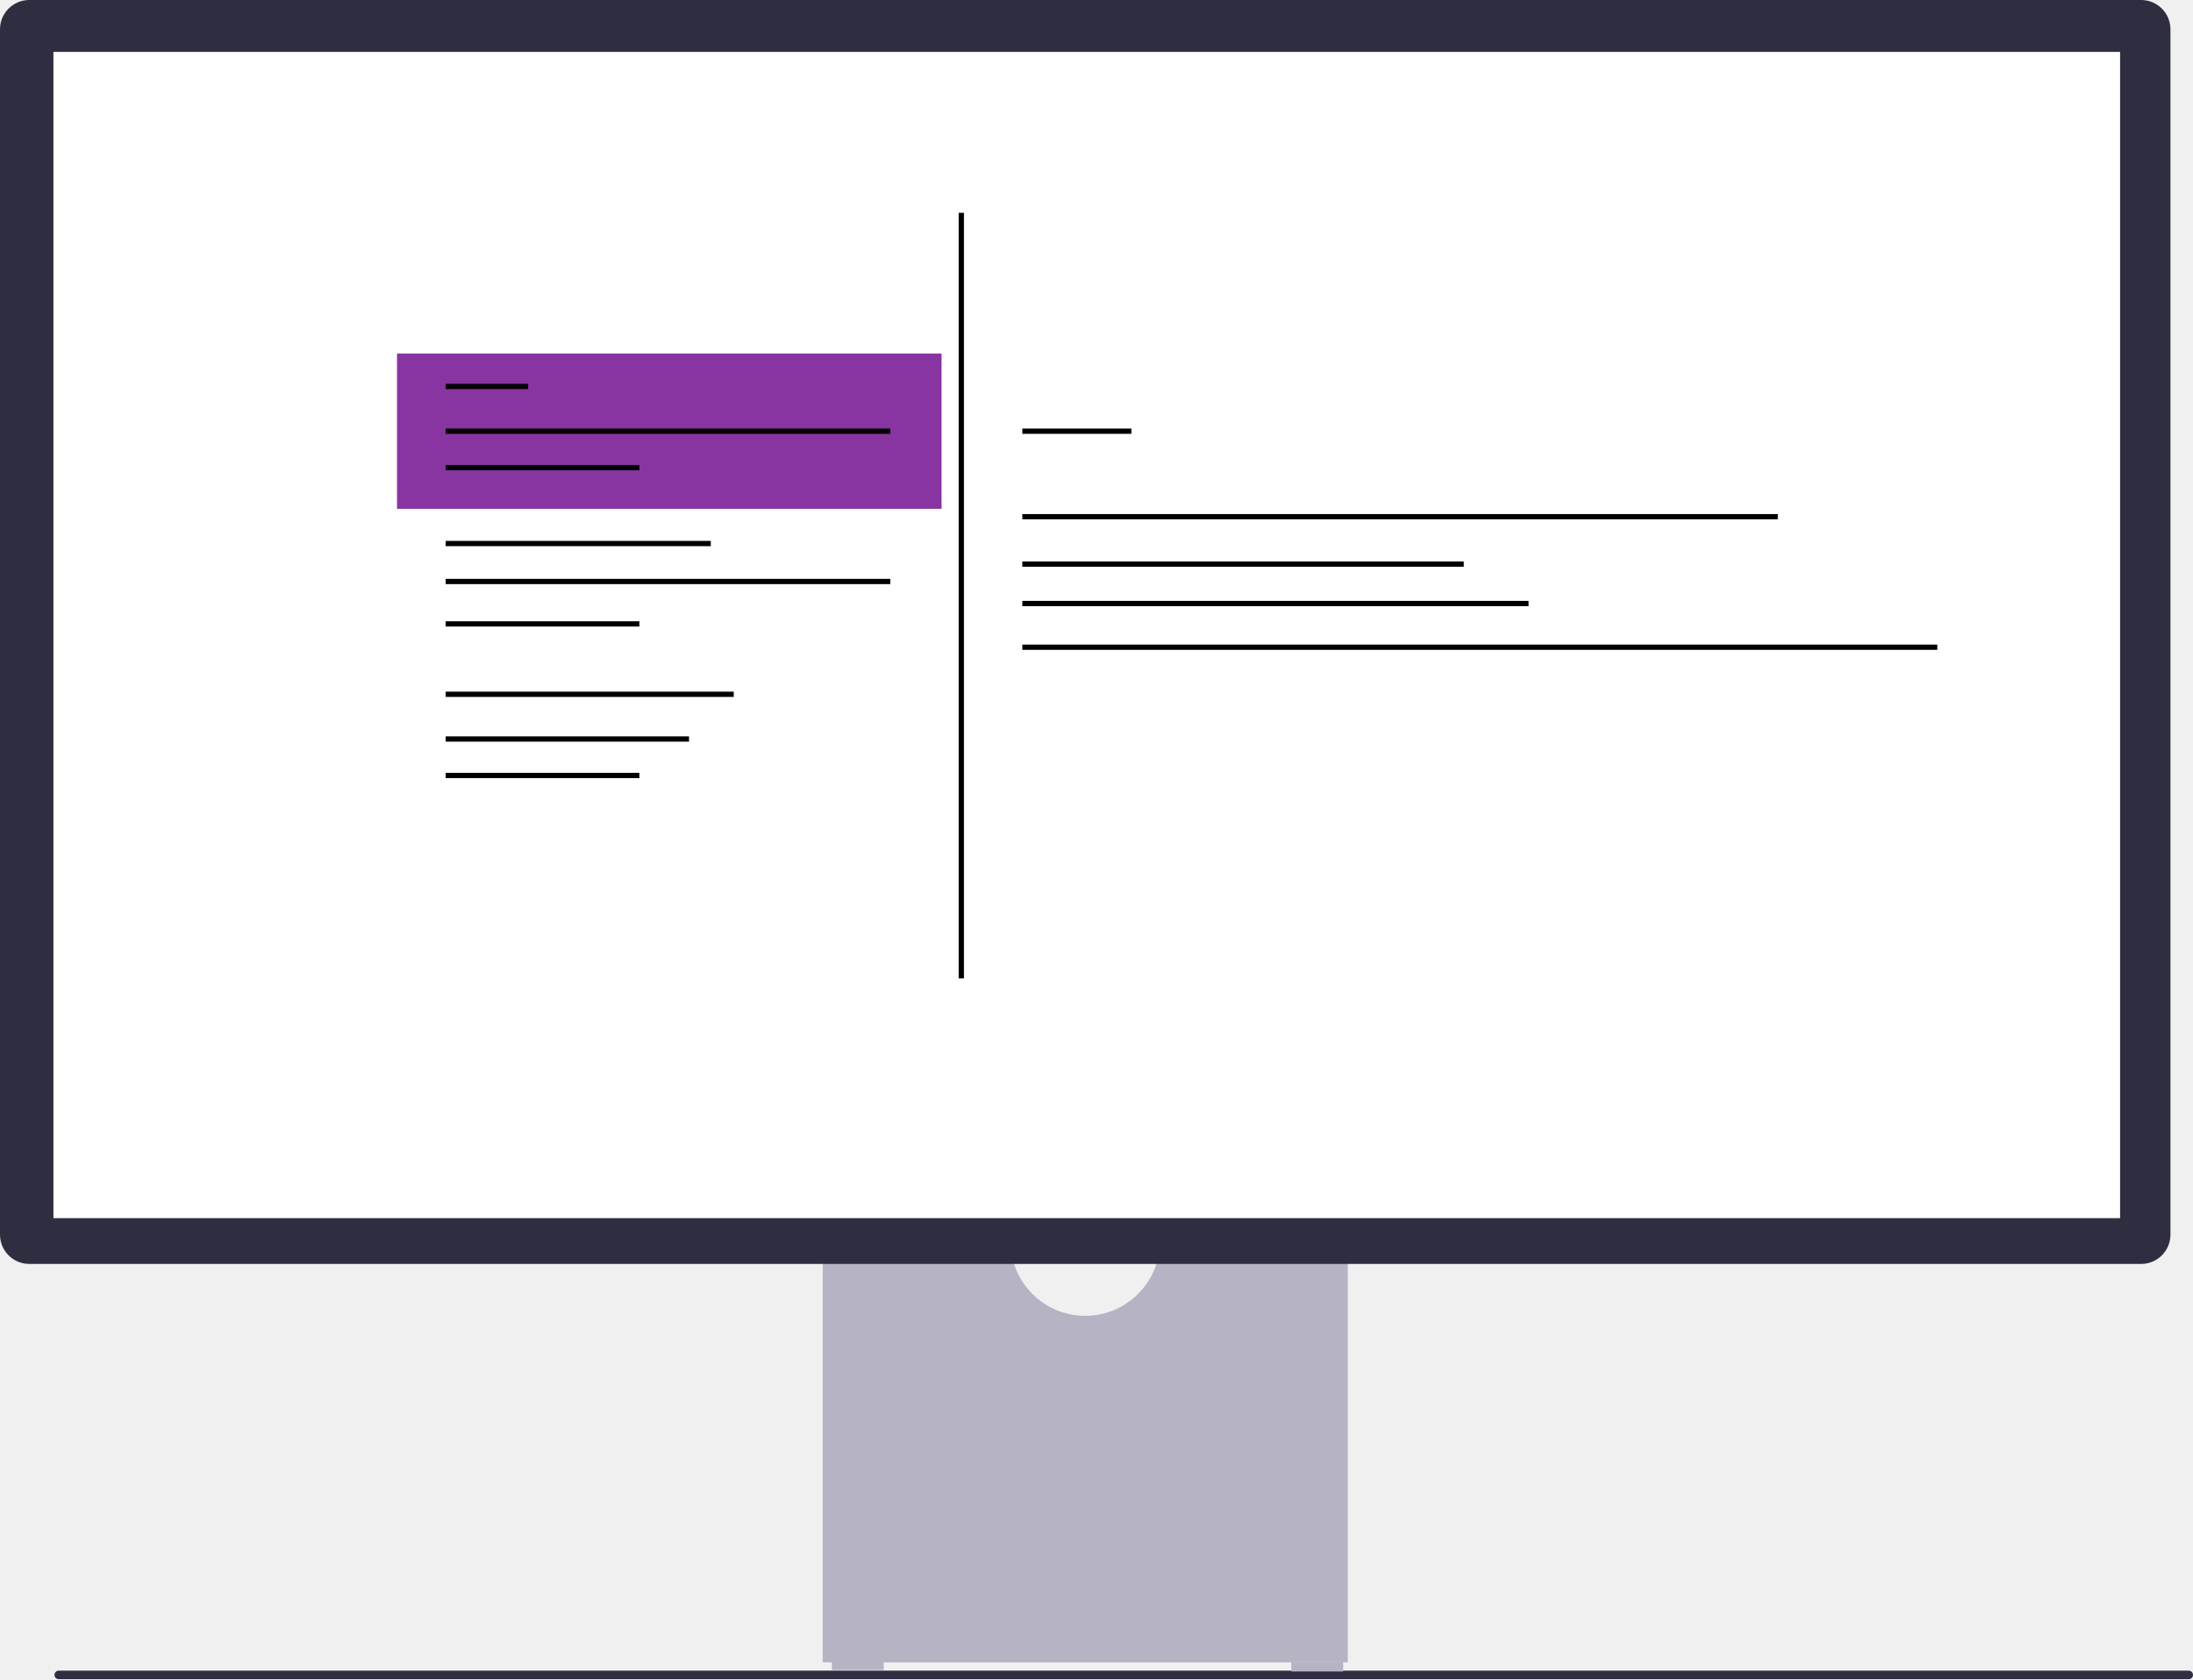
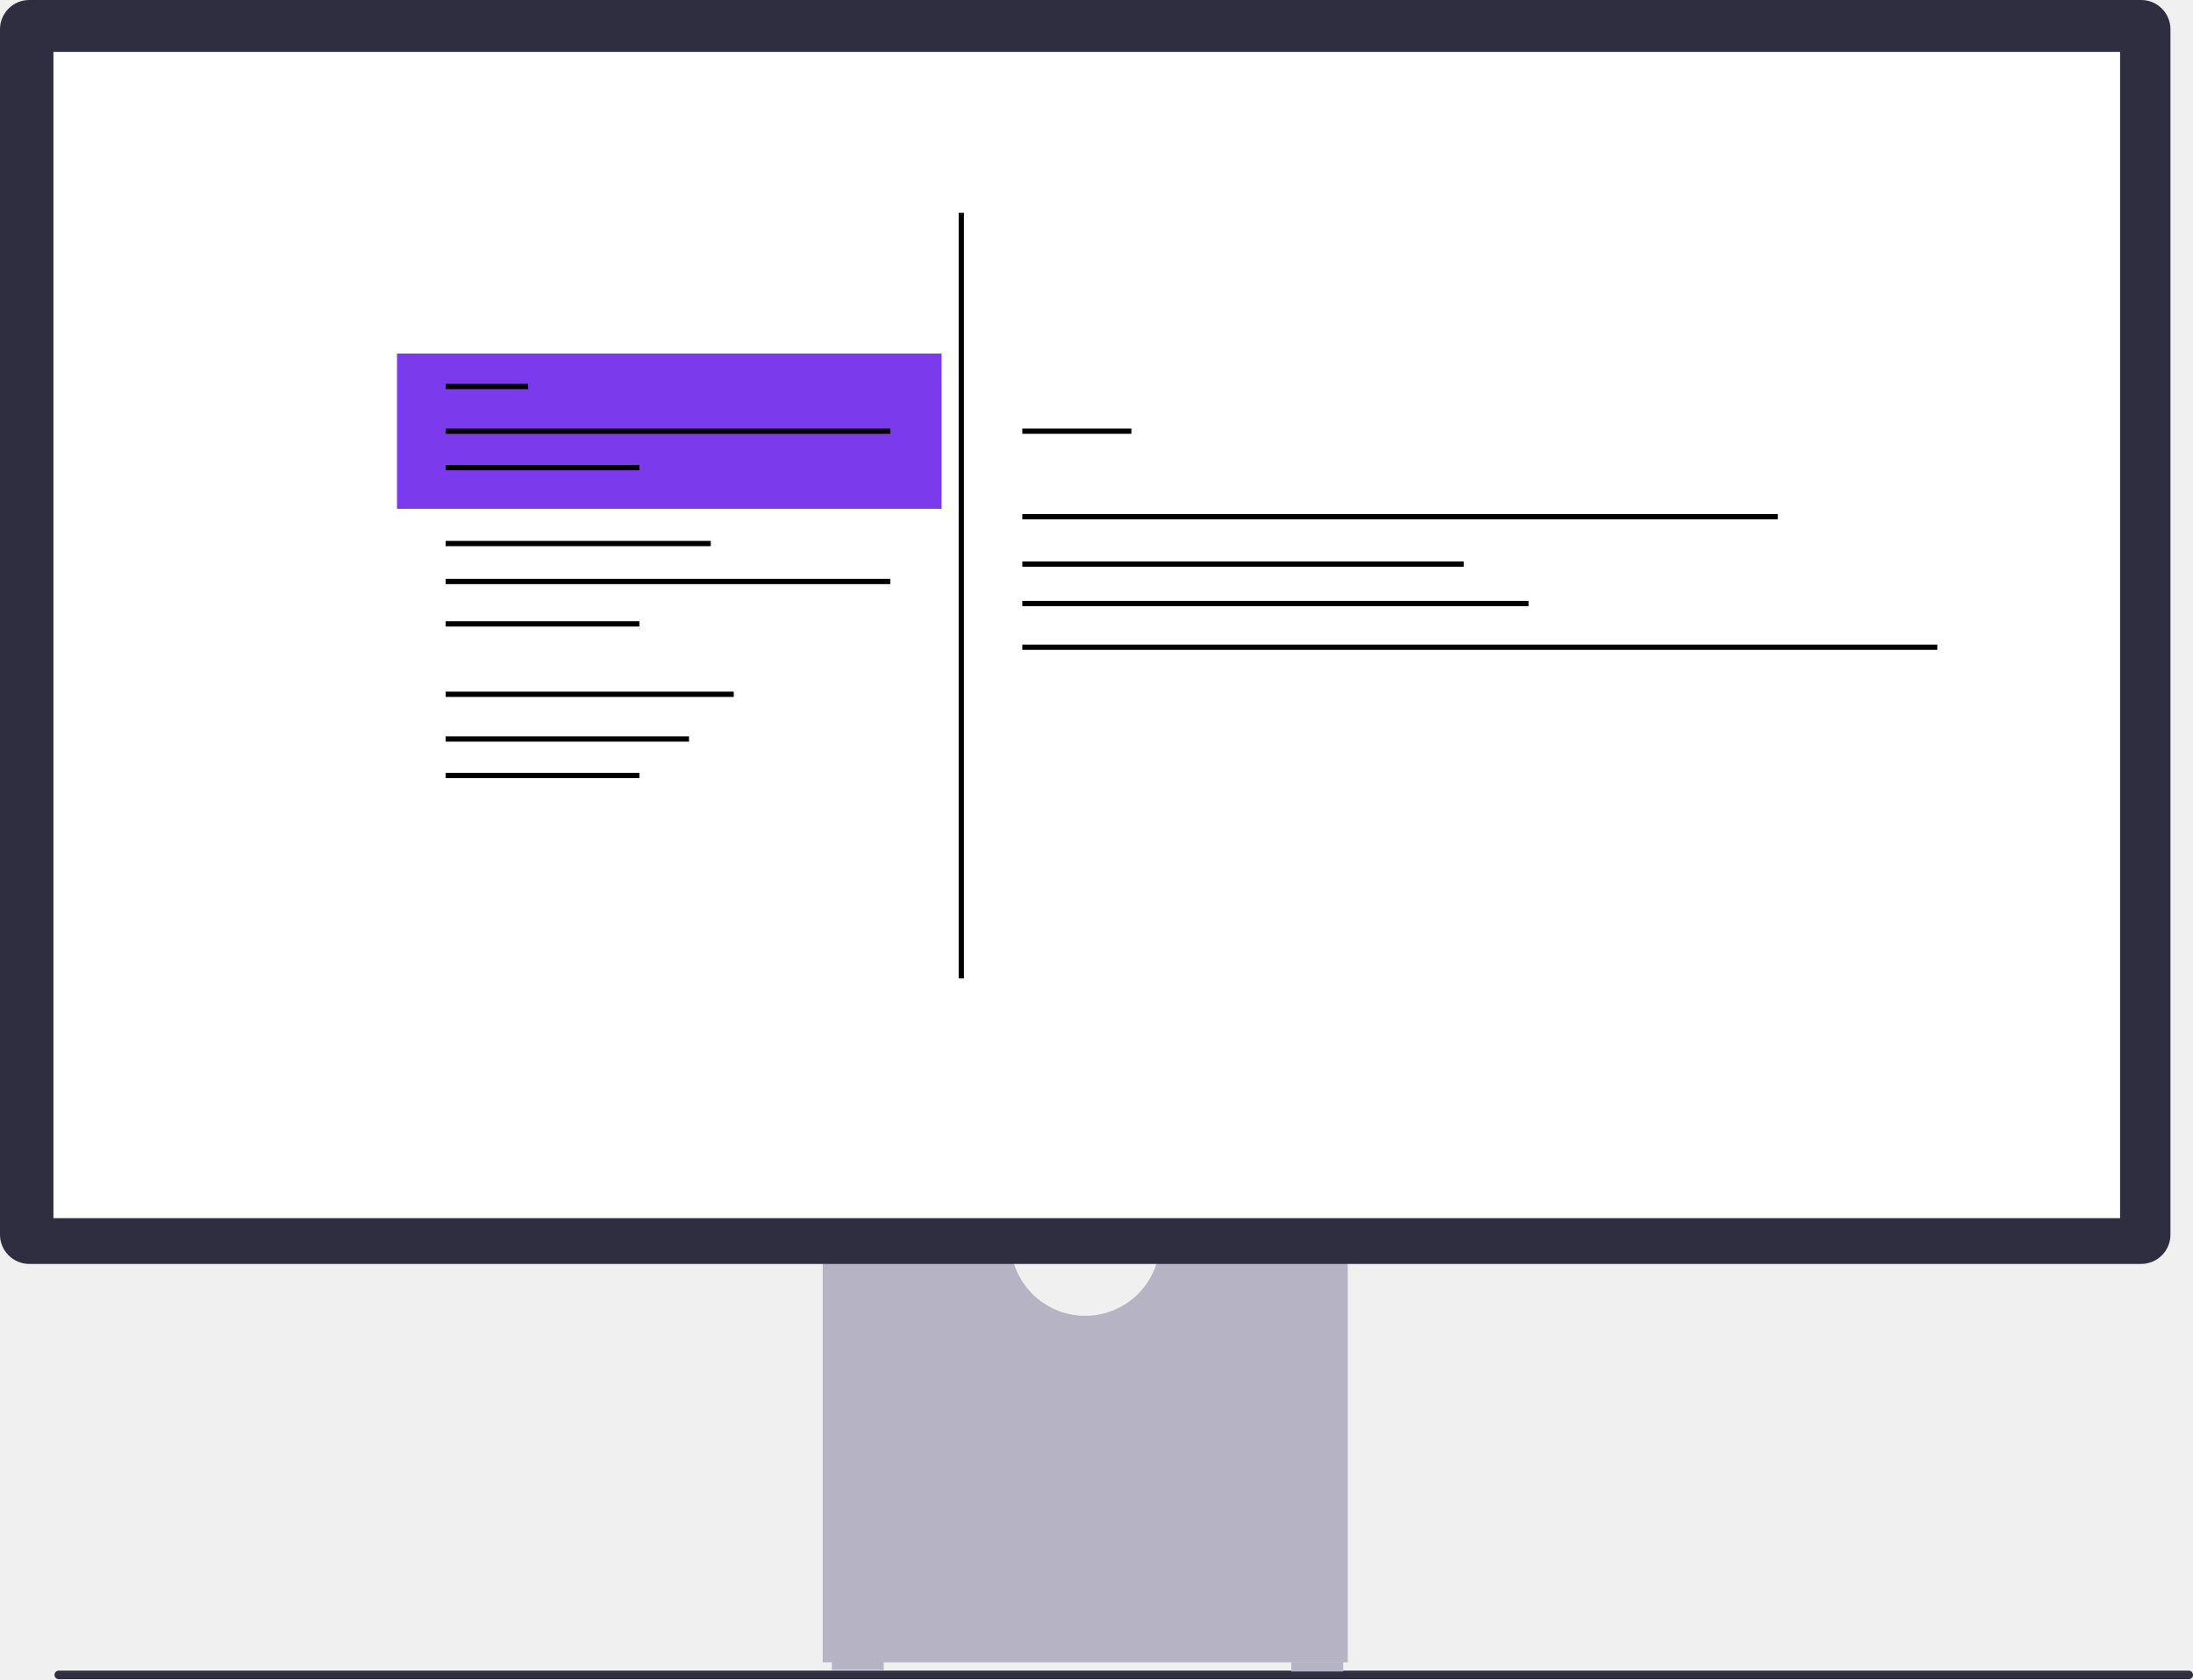
<svg xmlns="http://www.w3.org/2000/svg" width="833.604" height="638.229" viewBox="0 0 833.604 638.229" role="img" artist="Katerina Limpitsouni" source="https://undraw.co/">
  <path d="m20.716,636.605c0,.901.723,1.624,1.624,1.624h809.64c.901,0,1.624-.723,1.624-1.624s-.723-1.624-1.624-1.624H22.34c-.901,0-1.624.723-1.624,1.624Z" fill="#2f2e43" stroke-width="0" />
  <path d="m440.56,476.337c-2.223,13.475-13.949,23.788-28.044,23.788s-25.821-10.313-28.044-23.788h-71.749v155.491h199.586v-155.491h-71.749l0-0Z" fill="#b6b3c5" stroke-width="0" />
  <rect x="316.204" y="631.248" width="19.726" height="3.481" fill="#b6b3c5" stroke-width="0" />
  <rect x="490.841" y="631.828" width="19.726" height="3.481" fill="#b6b3c5" stroke-width="0" />
  <path d="m813.904,480.398H11.127c-6.135,0-11.127-4.992-11.127-11.127V11.127C0,4.992,4.991,0,11.127,0h802.778c6.135,0,11.127,4.992,11.127,11.127v458.145c0,6.135-4.992,11.127-11.127,11.127v-0Z" fill="#2f2e41" stroke-width="0" />
  <rect x="20.307" y="19.727" width="785.578" height="443.266" fill="#fff" stroke-width="0" />
-   <rect x="150.909" y="134.387" width="207" height="59" fill="#8834a1" stroke-width="0" />
+   <rect x="150.909" y="134.387" width="207" height="59" fill="#7c3aed" stroke-width="0" />
  <line x1="169.409" y1="146.887" x2="200.766" y2="146.887" fill="none" stroke="#000" stroke-miterlimit="10" stroke-width="2" />
  <line x1="169.409" y1="163.887" x2="338.409" y2="163.887" fill="none" stroke="#000" stroke-miterlimit="10" stroke-width="2" />
  <line x1="388.605" y1="163.887" x2="430.059" y2="163.887" fill="none" stroke="#000" stroke-miterlimit="10" stroke-width="2" />
  <line x1="169.409" y1="177.741" x2="243.04" y2="177.741" fill="none" stroke="#000" stroke-miterlimit="10" stroke-width="2" />
  <line x1="169.409" y1="263.887" x2="278.909" y2="263.887" fill="none" stroke="#000" stroke-miterlimit="10" stroke-width="2" />
  <line x1="169.409" y1="280.887" x2="261.909" y2="280.887" fill="none" stroke="#000" stroke-miterlimit="10" stroke-width="2" />
  <line x1="169.409" y1="294.741" x2="243.04" y2="294.741" fill="none" stroke="#000" stroke-miterlimit="10" stroke-width="2" />
  <line x1="169.409" y1="206.59" x2="270.191" y2="206.59" fill="none" stroke="#000" stroke-miterlimit="10" stroke-width="2" />
  <line x1="169.409" y1="221.014" x2="338.409" y2="221.014" fill="none" stroke="#000" stroke-miterlimit="10" stroke-width="2" />
  <line x1="169.409" y1="237.135" x2="243.04" y2="237.135" fill="none" stroke="#000" stroke-miterlimit="10" stroke-width="2" />
  <line x1="365.409" y1="80.887" x2="365.409" y2="371.887" fill="none" stroke="#000" stroke-miterlimit="10" stroke-width="2" />
  <line x1="388.605" y1="196.387" x2="675.791" y2="196.387" fill="none" stroke="#000" stroke-miterlimit="10" stroke-width="2" />
  <line x1="388.605" y1="214.415" x2="556.409" y2="214.415" fill="none" stroke="#000" stroke-miterlimit="10" stroke-width="2" />
  <line x1="388.605" y1="229.387" x2="581.042" y2="229.387" fill="none" stroke="#000" stroke-miterlimit="10" stroke-width="2" />
  <line x1="388.605" y1="245.998" x2="736.409" y2="245.998" fill="none" stroke="#000" stroke-miterlimit="10" stroke-width="2" />
</svg>
